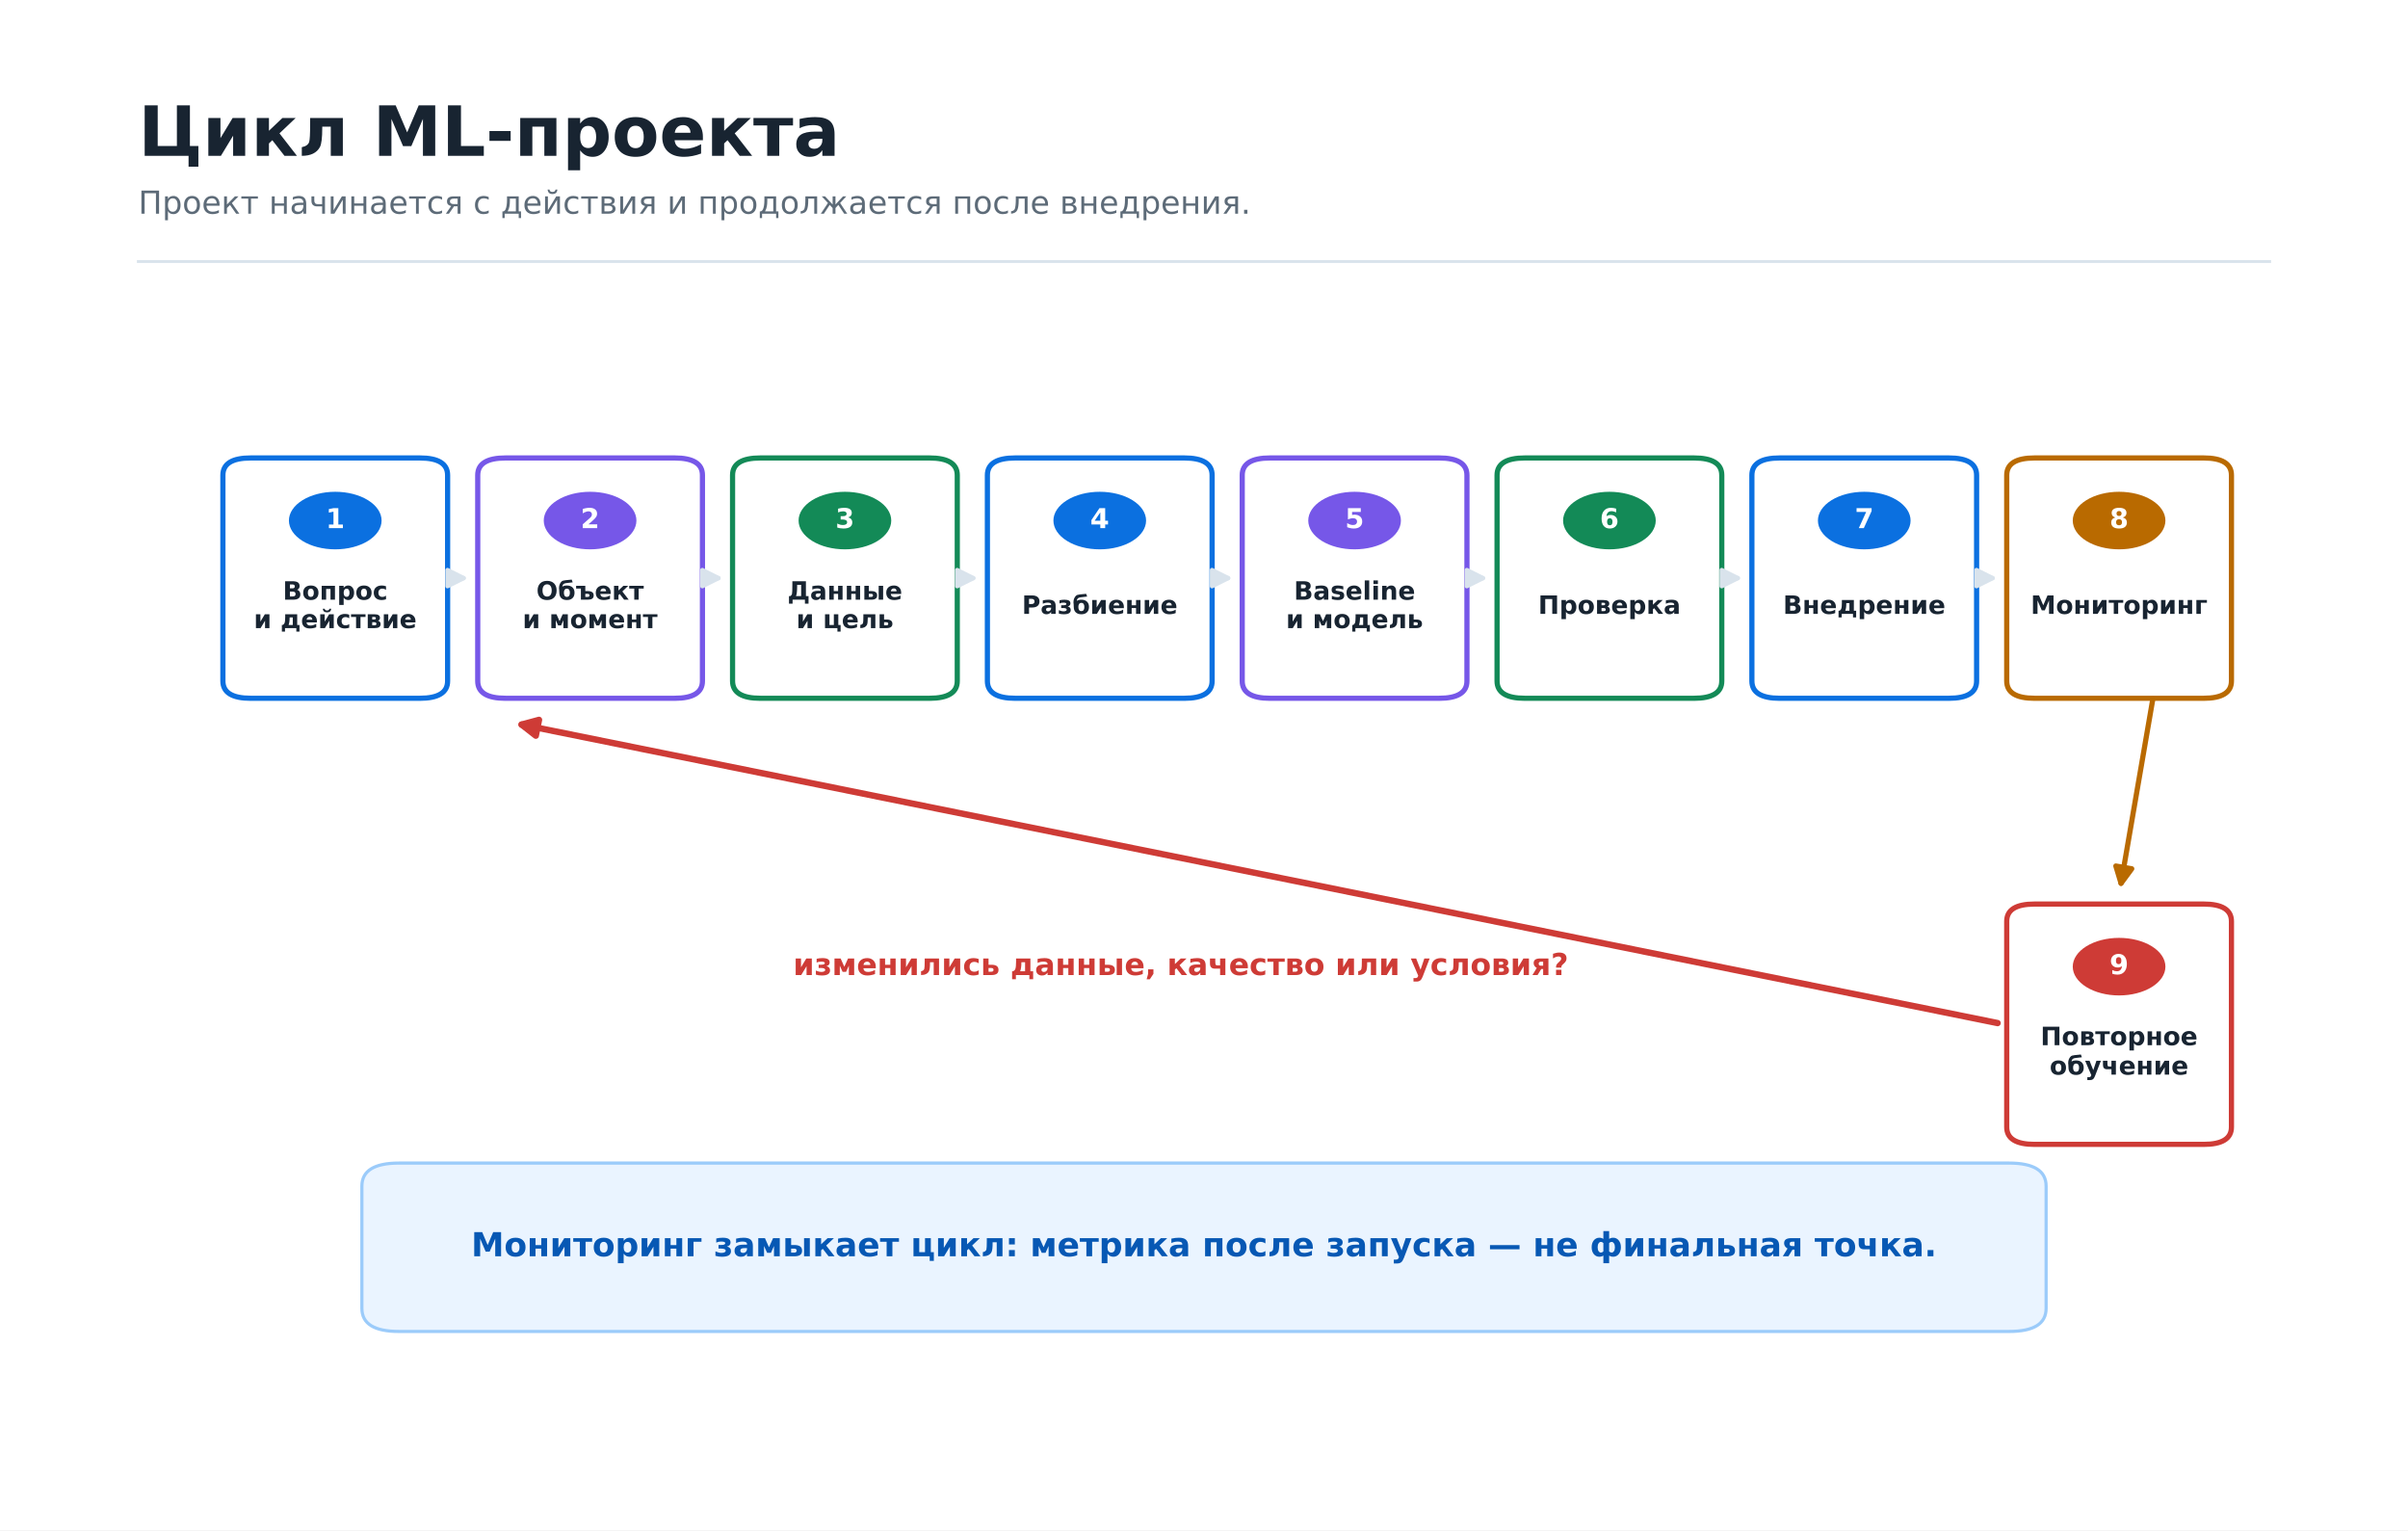
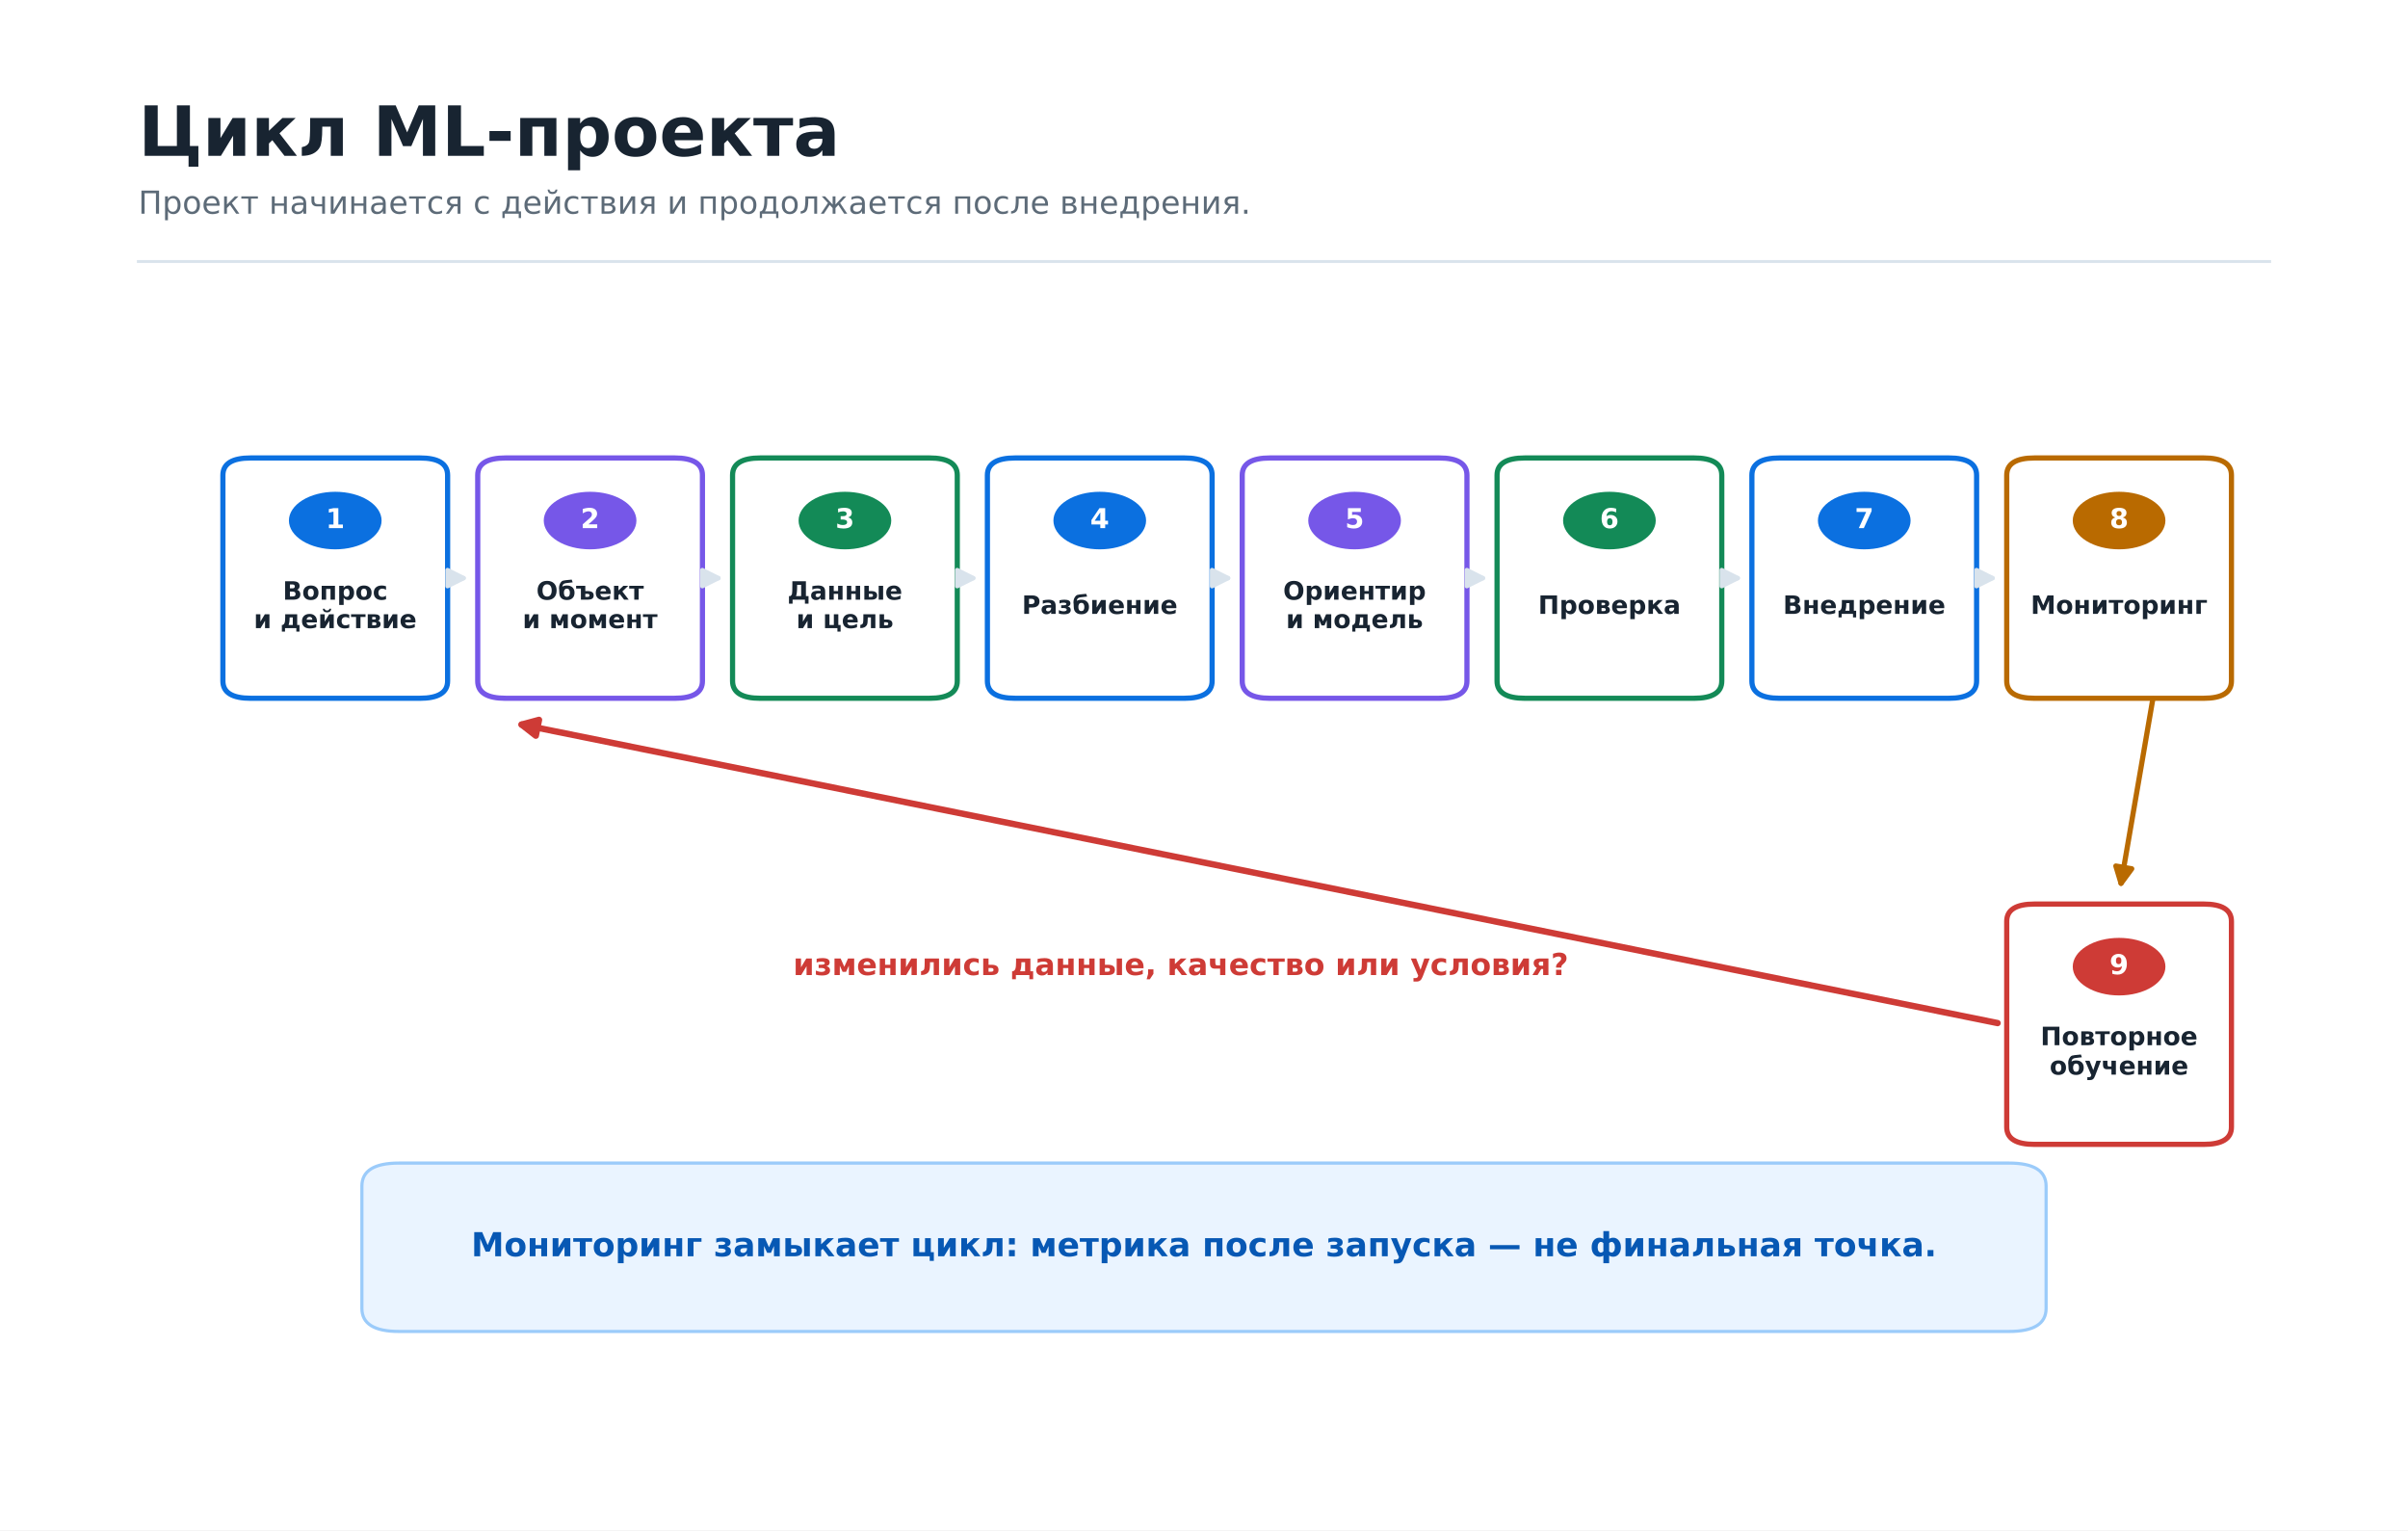
<svg xmlns="http://www.w3.org/2000/svg" width="835.2pt" height="530.64pt" viewBox="0 0 835.2 530.64" version="1.1">
  <defs>
    <style type="text/css">*{stroke-linejoin: round; stroke-linecap: butt}</style>
  </defs>
  <g id="figure_1">
    <g id="patch_1">
      <path d="M 0 530.64 L 835.2 530.64 L 835.2 0 L 0 0 z " style="fill: #ffffff" />
    </g>
    <g id="axes_1">
      <g id="patch_2">
        <path d="M 86.952 158.792 L 145.608 158.792 Q 155.251 158.792 155.251 164.78 L 155.251 236.131 Q 155.251 242.118 145.608 242.118 L 86.952 242.118 Q 77.309 242.118 77.309 236.131 L 77.309 164.78 Q 77.309 158.792 86.952 158.792 z " clip-path="url(#p8c755e3773)" style="fill: #ffffff; stroke: #0b70e0; stroke-width: 1.8; stroke-linejoin: miter" />
      </g>
      <g id="patch_3">
        <path d="M 116.28 170.518 C 120.542 170.518 124.63 171.569 127.643 173.44 C 130.657 175.312 132.35 177.85 132.35 180.497 C 132.35 183.143 130.657 185.682 127.643 187.553 C 124.63 189.425 120.542 190.476 116.28 190.476 C 112.018 190.476 107.93 189.425 104.917 187.553 C 101.903 185.682 100.21 183.143 100.21 180.497 C 100.21 177.85 101.903 175.312 104.917 173.44 C 107.93 171.569 112.018 170.518 116.28 170.518 z " clip-path="url(#p8c755e3773)" style="fill: #0b70e0" />
      </g>
      <g id="patch_4">
        <path d="M 158.453 200.455 Q 160.471 200.455 160.812 200.455 " clip-path="url(#p8c755e3773)" style="fill: none; stroke: #d9e3ec; stroke-width: 1.5; stroke-linecap: round" />
        <path d="M 155.212 197.655 L 160.812 200.455 L 155.212 203.255 z " clip-path="url(#p8c755e3773)" style="fill: #d9e3ec; stroke: #d9e3ec; stroke-width: 1.5; stroke-linecap: round" />
      </g>
      <g id="patch_5">
        <path d="M 175.339 158.792 L 233.996 158.792 Q 243.638 158.792 243.638 164.78 L 243.638 236.131 Q 243.638 242.118 233.996 242.118 L 175.339 242.118 Q 165.696 242.118 165.696 236.131 L 165.696 164.78 Q 165.696 158.792 175.339 158.792 z " clip-path="url(#p8c755e3773)" style="fill: #ffffff; stroke: #7657e8; stroke-width: 1.8; stroke-linejoin: miter" />
      </g>
      <g id="patch_6">
        <path d="M 204.667 170.518 C 208.929 170.518 213.017 171.569 216.031 173.44 C 219.044 175.312 220.738 177.85 220.738 180.497 C 220.738 183.143 219.044 185.682 216.031 187.553 C 213.017 189.425 208.929 190.476 204.667 190.476 C 200.405 190.476 196.317 189.425 193.304 187.553 C 190.29 185.682 188.597 183.143 188.597 180.497 C 188.597 177.85 190.29 175.312 193.304 173.44 C 196.317 171.569 200.405 170.518 204.667 170.518 z " clip-path="url(#p8c755e3773)" style="fill: #7657e8" />
      </g>
      <g id="patch_7">
        <path d="M 246.84 200.455 Q 248.858 200.455 249.199 200.455 " clip-path="url(#p8c755e3773)" style="fill: none; stroke: #d9e3ec; stroke-width: 1.5; stroke-linecap: round" />
        <path d="M 243.599 197.655 L 249.199 200.455 L 243.599 203.255 z " clip-path="url(#p8c755e3773)" style="fill: #d9e3ec; stroke: #d9e3ec; stroke-width: 1.5; stroke-linecap: round" />
      </g>
      <g id="patch_8">
        <path d="M 263.726 158.792 L 322.383 158.792 Q 332.025 158.792 332.025 164.78 L 332.025 236.131 Q 332.025 242.118 322.383 242.118 L 263.726 242.118 Q 254.084 242.118 254.084 236.131 L 254.084 164.78 Q 254.084 158.792 263.726 158.792 z " clip-path="url(#p8c755e3773)" style="fill: #ffffff; stroke: #138a57; stroke-width: 1.8; stroke-linejoin: miter" />
      </g>
      <g id="patch_9">
        <path d="M 293.054 170.518 C 297.316 170.518 301.404 171.569 304.418 173.44 C 307.432 175.312 309.125 177.85 309.125 180.497 C 309.125 183.143 307.432 185.682 304.418 187.553 C 301.404 189.425 297.316 190.476 293.054 190.476 C 288.792 190.476 284.705 189.425 281.691 187.553 C 278.677 185.682 276.984 183.143 276.984 180.497 C 276.984 177.85 278.677 175.312 281.691 173.44 C 284.705 171.569 288.792 170.518 293.054 170.518 z " clip-path="url(#p8c755e3773)" style="fill: #138a57" />
      </g>
      <g id="patch_10">
        <path d="M 335.227 200.455 Q 337.246 200.455 337.587 200.455 " clip-path="url(#p8c755e3773)" style="fill: none; stroke: #d9e3ec; stroke-width: 1.5; stroke-linecap: round" />
        <path d="M 331.987 197.655 L 337.587 200.455 L 331.987 203.255 z " clip-path="url(#p8c755e3773)" style="fill: #d9e3ec; stroke: #d9e3ec; stroke-width: 1.5; stroke-linecap: round" />
      </g>
      <g id="patch_11">
        <path d="M 352.113 158.792 L 410.77 158.792 Q 420.412 158.792 420.412 164.78 L 420.412 236.131 Q 420.412 242.118 410.77 242.118 L 352.113 242.118 Q 342.471 242.118 342.471 236.131 L 342.471 164.78 Q 342.471 158.792 352.113 158.792 z " clip-path="url(#p8c755e3773)" style="fill: #ffffff; stroke: #0b70e0; stroke-width: 1.8; stroke-linejoin: miter" />
      </g>
      <g id="patch_12">
        <path d="M 381.442 170.518 C 385.704 170.518 389.791 171.569 392.805 173.44 C 395.819 175.312 397.512 177.85 397.512 180.497 C 397.512 183.143 395.819 185.682 392.805 187.553 C 389.791 189.425 385.704 190.476 381.442 190.476 C 377.18 190.476 373.092 189.425 370.078 187.553 C 367.064 185.682 365.371 183.143 365.371 180.497 C 365.371 177.85 367.064 175.312 370.078 173.44 C 373.092 171.569 377.18 170.518 381.442 170.518 z " clip-path="url(#p8c755e3773)" style="fill: #0b70e0" />
      </g>
      <g id="patch_13">
        <path d="M 423.615 200.455 Q 425.633 200.455 425.974 200.455 " clip-path="url(#p8c755e3773)" style="fill: none; stroke: #d9e3ec; stroke-width: 1.5; stroke-linecap: round" />
        <path d="M 420.374 197.655 L 425.974 200.455 L 420.374 203.255 z " clip-path="url(#p8c755e3773)" style="fill: #d9e3ec; stroke: #d9e3ec; stroke-width: 1.5; stroke-linecap: round" />
      </g>
      <g id="patch_14">
        <path d="M 440.5 158.792 L 499.157 158.792 Q 508.8 158.792 508.8 164.78 L 508.8 236.131 Q 508.8 242.118 499.157 242.118 L 440.5 242.118 Q 430.858 242.118 430.858 236.131 L 430.858 164.78 Q 430.858 158.792 440.5 158.792 z " clip-path="url(#p8c755e3773)" style="fill: #ffffff; stroke: #7657e8; stroke-width: 1.8; stroke-linejoin: miter" />
      </g>
      <g id="patch_15">
        <path d="M 469.829 170.518 C 474.091 170.518 478.179 171.569 481.192 173.44 C 484.206 175.312 485.899 177.85 485.899 180.497 C 485.899 183.143 484.206 185.682 481.192 187.553 C 478.179 189.425 474.091 190.476 469.829 190.476 C 465.567 190.476 461.479 189.425 458.465 187.553 C 455.452 185.682 453.758 183.143 453.758 180.497 C 453.758 177.85 455.452 175.312 458.465 173.44 C 461.479 171.569 465.567 170.518 469.829 170.518 z " clip-path="url(#p8c755e3773)" style="fill: #7657e8" />
      </g>
      <g id="patch_16">
        <path d="M 512.002 200.455 Q 514.02 200.455 514.361 200.455 " clip-path="url(#p8c755e3773)" style="fill: none; stroke: #d9e3ec; stroke-width: 1.5; stroke-linecap: round" />
        <path d="M 508.761 197.655 L 514.361 200.455 L 508.761 203.255 z " clip-path="url(#p8c755e3773)" style="fill: #d9e3ec; stroke: #d9e3ec; stroke-width: 1.5; stroke-linecap: round" />
      </g>
      <g id="patch_17">
        <path d="M 528.888 158.792 L 587.544 158.792 Q 597.187 158.792 597.187 164.78 L 597.187 236.131 Q 597.187 242.118 587.544 242.118 L 528.888 242.118 Q 519.245 242.118 519.245 236.131 L 519.245 164.78 Q 519.245 158.792 528.888 158.792 z " clip-path="url(#p8c755e3773)" style="fill: #ffffff; stroke: #138a57; stroke-width: 1.8; stroke-linejoin: miter" />
      </g>
      <g id="patch_18">
        <path d="M 558.216 170.518 C 562.478 170.518 566.566 171.569 569.579 173.44 C 572.593 175.312 574.286 177.85 574.286 180.497 C 574.286 183.143 572.593 185.682 569.579 187.553 C 566.566 189.425 562.478 190.476 558.216 190.476 C 553.954 190.476 549.866 189.425 546.853 187.553 C 543.839 185.682 542.146 183.143 542.146 180.497 C 542.146 177.85 543.839 175.312 546.853 173.44 C 549.866 171.569 553.954 170.518 558.216 170.518 z " clip-path="url(#p8c755e3773)" style="fill: #138a57" />
      </g>
      <g id="patch_19">
        <path d="M 600.389 200.455 Q 602.407 200.455 602.748 200.455 " clip-path="url(#p8c755e3773)" style="fill: none; stroke: #d9e3ec; stroke-width: 1.5; stroke-linecap: round" />
        <path d="M 597.148 197.655 L 602.748 200.455 L 597.148 203.255 z " clip-path="url(#p8c755e3773)" style="fill: #d9e3ec; stroke: #d9e3ec; stroke-width: 1.5; stroke-linecap: round" />
      </g>
      <g id="patch_20">
        <path d="M 617.275 158.792 L 675.932 158.792 Q 685.574 158.792 685.574 164.78 L 685.574 236.131 Q 685.574 242.118 675.932 242.118 L 617.275 242.118 Q 607.632 242.118 607.632 236.131 L 607.632 164.78 Q 607.632 158.792 617.275 158.792 z " clip-path="url(#p8c755e3773)" style="fill: #ffffff; stroke: #0b70e0; stroke-width: 1.8; stroke-linejoin: miter" />
      </g>
      <g id="patch_21">
        <path d="M 646.603 170.518 C 650.865 170.518 654.953 171.569 657.967 173.44 C 660.98 175.312 662.674 177.85 662.674 180.497 C 662.674 183.143 660.98 185.682 657.967 187.553 C 654.953 189.425 650.865 190.476 646.603 190.476 C 642.341 190.476 638.253 189.425 635.24 187.553 C 632.226 185.682 630.533 183.143 630.533 180.497 C 630.533 177.85 632.226 175.312 635.24 173.44 C 638.253 171.569 642.341 170.518 646.603 170.518 z " clip-path="url(#p8c755e3773)" style="fill: #0b70e0" />
      </g>
      <g id="patch_22">
        <path d="M 688.776 200.455 Q 690.794 200.455 691.135 200.455 " clip-path="url(#p8c755e3773)" style="fill: none; stroke: #d9e3ec; stroke-width: 1.5; stroke-linecap: round" />
        <path d="M 685.535 197.655 L 691.135 200.455 L 685.535 203.255 z " clip-path="url(#p8c755e3773)" style="fill: #d9e3ec; stroke: #d9e3ec; stroke-width: 1.5; stroke-linecap: round" />
      </g>
      <g id="patch_23">
        <path d="M 705.662 158.792 L 764.319 158.792 Q 773.961 158.792 773.961 164.78 L 773.961 236.131 Q 773.961 242.118 764.319 242.118 L 705.662 242.118 Q 696.02 242.118 696.02 236.131 L 696.02 164.78 Q 696.02 158.792 705.662 158.792 z " clip-path="url(#p8c755e3773)" style="fill: #ffffff; stroke: #b96a00; stroke-width: 1.8; stroke-linejoin: miter" />
      </g>
      <g id="patch_24">
        <path d="M 734.99 170.518 C 739.252 170.518 743.34 171.569 746.354 173.44 C 749.368 175.312 751.061 177.85 751.061 180.497 C 751.061 183.143 749.368 185.682 746.354 187.553 C 743.34 189.425 739.252 190.476 734.99 190.476 C 730.728 190.476 726.641 189.425 723.627 187.553 C 720.613 185.682 718.92 183.143 718.92 180.497 C 718.92 177.85 720.613 175.312 723.627 173.44 C 726.641 171.569 730.728 170.518 734.99 170.518 z " clip-path="url(#p8c755e3773)" style="fill: #b96a00" />
      </g>
      <g id="patch_25">
        <path d="M 705.662 313.47 L 764.319 313.47 Q 773.961 313.47 773.961 319.457 L 773.961 390.808 Q 773.961 396.796 764.319 396.796 L 705.662 396.796 Q 696.02 396.796 696.02 390.808 L 696.02 319.457 Q 696.02 313.47 705.662 313.47 z " clip-path="url(#p8c755e3773)" style="fill: #ffffff; stroke: #ce3b36; stroke-width: 1.8; stroke-linejoin: miter" />
      </g>
      <g id="patch_26">
        <path d="M 734.99 325.195 C 739.252 325.195 743.34 326.247 746.354 328.118 C 749.368 329.989 751.061 332.528 751.061 335.174 C 751.061 337.821 749.368 340.359 746.354 342.231 C 743.34 344.102 739.252 345.154 734.99 345.154 C 730.728 345.154 726.641 344.102 723.627 342.231 C 720.613 340.359 718.92 337.821 718.92 335.174 C 718.92 332.528 720.613 329.989 723.627 328.118 C 726.641 326.247 730.728 325.195 734.99 325.195 z " clip-path="url(#p8c755e3773)" style="fill: #ce3b36" />
      </g>
      <g id="patch_27">
        <path d="M 746.703 242.346 Q 741.016 275.302 735.672 306.275 " clip-path="url(#p8c755e3773)" style="fill: none; stroke: #b96a00; stroke-width: 1.8; stroke-linecap: round" />
        <path d="M 739.384 301.233 L 735.672 306.275 L 733.865 300.281 z " clip-path="url(#p8c755e3773)" style="fill: #b96a00; stroke: #b96a00; stroke-width: 1.8; stroke-linecap: round" />
      </g>
      <g id="patch_28">
        <path d="M 692.857 354.737 Q 435.679 302.742 180.913 251.234 " clip-path="url(#p8c755e3773)" style="fill: none; stroke: #ce3b36; stroke-width: 2.2; stroke-linecap: round" />
        <path d="M 185.847 255.089 L 180.913 251.234 L 186.956 249.6 z " clip-path="url(#p8c755e3773)" style="fill: #ce3b36; stroke: #ce3b36; stroke-width: 2.2; stroke-linecap: round" />
      </g>
      <g id="patch_29">
        <path d="M 138.377 403.282 L 696.823 403.282 Q 709.68 403.282 709.68 411.266 L 709.68 453.677 Q 709.68 461.661 696.823 461.661 L 138.377 461.661 Q 125.52 461.661 125.52 453.677 L 125.52 411.266 Q 125.52 403.282 138.377 403.282 z " clip-path="url(#p8c755e3773)" style="fill: #eaf4ff; stroke: #9bcbfa; stroke-width: 1.1; stroke-linejoin: miter" />
      </g>
      <g id="line2d_1">
        <path d="M 47.981 90.684 L 787.219 90.684 " clip-path="url(#p8c755e3773)" style="fill: none; stroke: #d9e3ec; stroke-linecap: square" />
      </g>
      <g id="text_1">
        <text style="font-weight: 700; font-size: 24px; font-family: 'DejaVu Sans'; text-anchor: start; fill: #182431" x="47.981" y="54.035" transform="rotate(-0 47.9808 54.03465)">Цикл ML-проекта</text>
      </g>
      <g id="text_2">
        <text style="font-size: 11px; font-family: 'DejaVu Sans'; text-anchor: start; fill: #5d6b78" x="47.981" y="74.094" transform="rotate(-0 47.9808 74.09428)">Проект начинается с действия и продолжается после внедрения.</text>
      </g>
      <g id="text_3">
        <text style="font-weight: 700; font-size: 9.5px; font-family: 'DejaVu Sans'; text-anchor: middle; fill: #ffffff" x="116.28" y="183.118" transform="rotate(-0 116.28 183.1182)">1</text>
      </g>
      <g id="text_4">
        <text style="font-weight: 700; font-size: 8.8px; font-family: 'DejaVu Sans'; fill: #182431" transform="translate(98.08256 207.9356)">Вопрос</text>
        <text style="font-weight: 700; font-size: 8.8px; font-family: 'DejaVu Sans'; fill: #182431" transform="translate(88.03475 217.7897)">и действие</text>
      </g>
      <g id="text_5">
        <text style="font-weight: 700; font-size: 9.5px; font-family: 'DejaVu Sans'; text-anchor: middle; fill: #ffffff" x="204.667" y="183.118" transform="rotate(-0 204.6672 183.1182)">2</text>
      </g>
      <g id="text_6">
        <text style="font-weight: 700; font-size: 8.8px; font-family: 'DejaVu Sans'; fill: #182431" transform="translate(186.027 207.9356)">Объект</text>
        <text style="font-weight: 700; font-size: 8.8px; font-family: 'DejaVu Sans'; fill: #182431" transform="translate(181.2626 217.7897)">и момент</text>
      </g>
      <g id="text_7">
        <text style="font-weight: 700; font-size: 9.5px; font-family: 'DejaVu Sans'; text-anchor: middle; fill: #ffffff" x="293.054" y="183.118" transform="rotate(-0 293.0544 183.1182)">3</text>
      </g>
      <g id="text_8">
        <text style="font-weight: 700; font-size: 8.8px; font-family: 'DejaVu Sans'; fill: #182431" transform="translate(273.1224 207.9356)">Данные</text>
        <text style="font-weight: 700; font-size: 8.8px; font-family: 'DejaVu Sans'; fill: #182431" transform="translate(276.1886 217.7897)">и цель</text>
      </g>
      <g id="text_9">
        <text style="font-weight: 700; font-size: 9.5px; font-family: 'DejaVu Sans'; text-anchor: middle; fill: #ffffff" x="381.442" y="183.118" transform="rotate(-0 381.4416 183.1182)">4</text>
      </g>
      <g id="text_10">
        <text style="font-weight: 700; font-size: 8.8px; font-family: 'DejaVu Sans'; text-anchor: middle; fill: #182431" x="381.442" y="212.863" transform="rotate(-0 381.4416 212.8627)">Разбиение</text>
      </g>
      <g id="text_11">
        <text style="font-weight: 700; font-size: 9.5px; font-family: 'DejaVu Sans'; text-anchor: middle; fill: #ffffff" x="469.829" y="183.118" transform="rotate(-0 469.8288 183.1182)">5</text>
      </g>
      <g id="text_12">
-         <text style="font-weight: 700; font-size: 8.8px; font-family: 'DejaVu Sans'; fill: #182431" transform="translate(448.7693 207.9356)">Baseline</text>
+         <text style="font-weight: 700; font-size: 8.8px; font-family: 'DejaVu Sans'; fill: #182431" transform="translate(445.0492 207.9356)">Ориентир</text>
        <text style="font-weight: 700; font-size: 8.8px; font-family: 'DejaVu Sans'; fill: #182431" transform="translate(446.0516 217.7897)">и модель</text>
      </g>
      <g id="text_13">
        <text style="font-weight: 700; font-size: 9.5px; font-family: 'DejaVu Sans'; text-anchor: middle; fill: #ffffff" x="558.216" y="183.118" transform="rotate(-0 558.216 183.1182)">6</text>
      </g>
      <g id="text_14">
        <text style="font-weight: 700; font-size: 8.8px; font-family: 'DejaVu Sans'; text-anchor: middle; fill: #182431" x="558.216" y="212.863" transform="rotate(-0 558.216 212.8627)">Проверка</text>
      </g>
      <g id="text_15">
        <text style="font-weight: 700; font-size: 9.5px; font-family: 'DejaVu Sans'; text-anchor: middle; fill: #ffffff" x="646.603" y="183.118" transform="rotate(-0 646.6032 183.1182)">7</text>
      </g>
      <g id="text_16">
        <text style="font-weight: 700; font-size: 8.8px; font-family: 'DejaVu Sans'; text-anchor: middle; fill: #182431" x="646.603" y="212.863" transform="rotate(-0 646.6032 212.8627)">Внедрение</text>
      </g>
      <g id="text_17">
        <text style="font-weight: 700; font-size: 9.5px; font-family: 'DejaVu Sans'; text-anchor: middle; fill: #ffffff" x="734.99" y="183.118" transform="rotate(-0 734.9904 183.1182)">8</text>
      </g>
      <g id="text_18">
        <text style="font-weight: 700; font-size: 8.8px; font-family: 'DejaVu Sans'; text-anchor: middle; fill: #182431" x="734.99" y="212.863" transform="rotate(-0 734.9904 212.8627)">Мониторинг</text>
      </g>
      <g id="text_19">
        <text style="font-weight: 700; font-size: 9.5px; font-family: 'DejaVu Sans'; text-anchor: middle; fill: #ffffff" x="734.99" y="337.796" transform="rotate(-0 734.9904 337.7958)">9</text>
      </g>
      <g id="text_20">
        <text style="font-weight: 700; font-size: 8.8px; font-family: 'DejaVu Sans'; fill: #182431" transform="translate(707.731 362.4064)">Повторное</text>
        <text style="font-weight: 700; font-size: 8.8px; font-family: 'DejaVu Sans'; fill: #182431" transform="translate(710.9141 372.6053)">обучение</text>
      </g>
      <g id="text_21">
        <text style="font-weight: 700; font-size: 10.5px; font-family: 'DejaVu Sans'; text-anchor: middle; fill: #ce3b36" x="409.565" y="338.081" transform="rotate(-0 409.5648 338.0811)">изменились данные, качество или условия?</text>
      </g>
      <g id="text_22">
        <text style="font-weight: 700; font-size: 11.5px; font-family: 'DejaVu Sans'; text-anchor: middle; fill: #0758b4" x="417.6" y="435.6" transform="rotate(-0 417.6 435.6)">Мониторинг замыкает цикл: метрика после запуска — не финальная точка.</text>
      </g>
    </g>
  </g>
  <defs>
    <clipPath id="p8c755e3773">
      <rect x="15.84" y="15.84" width="803.52" height="498.96" />
    </clipPath>
  </defs>
</svg>
